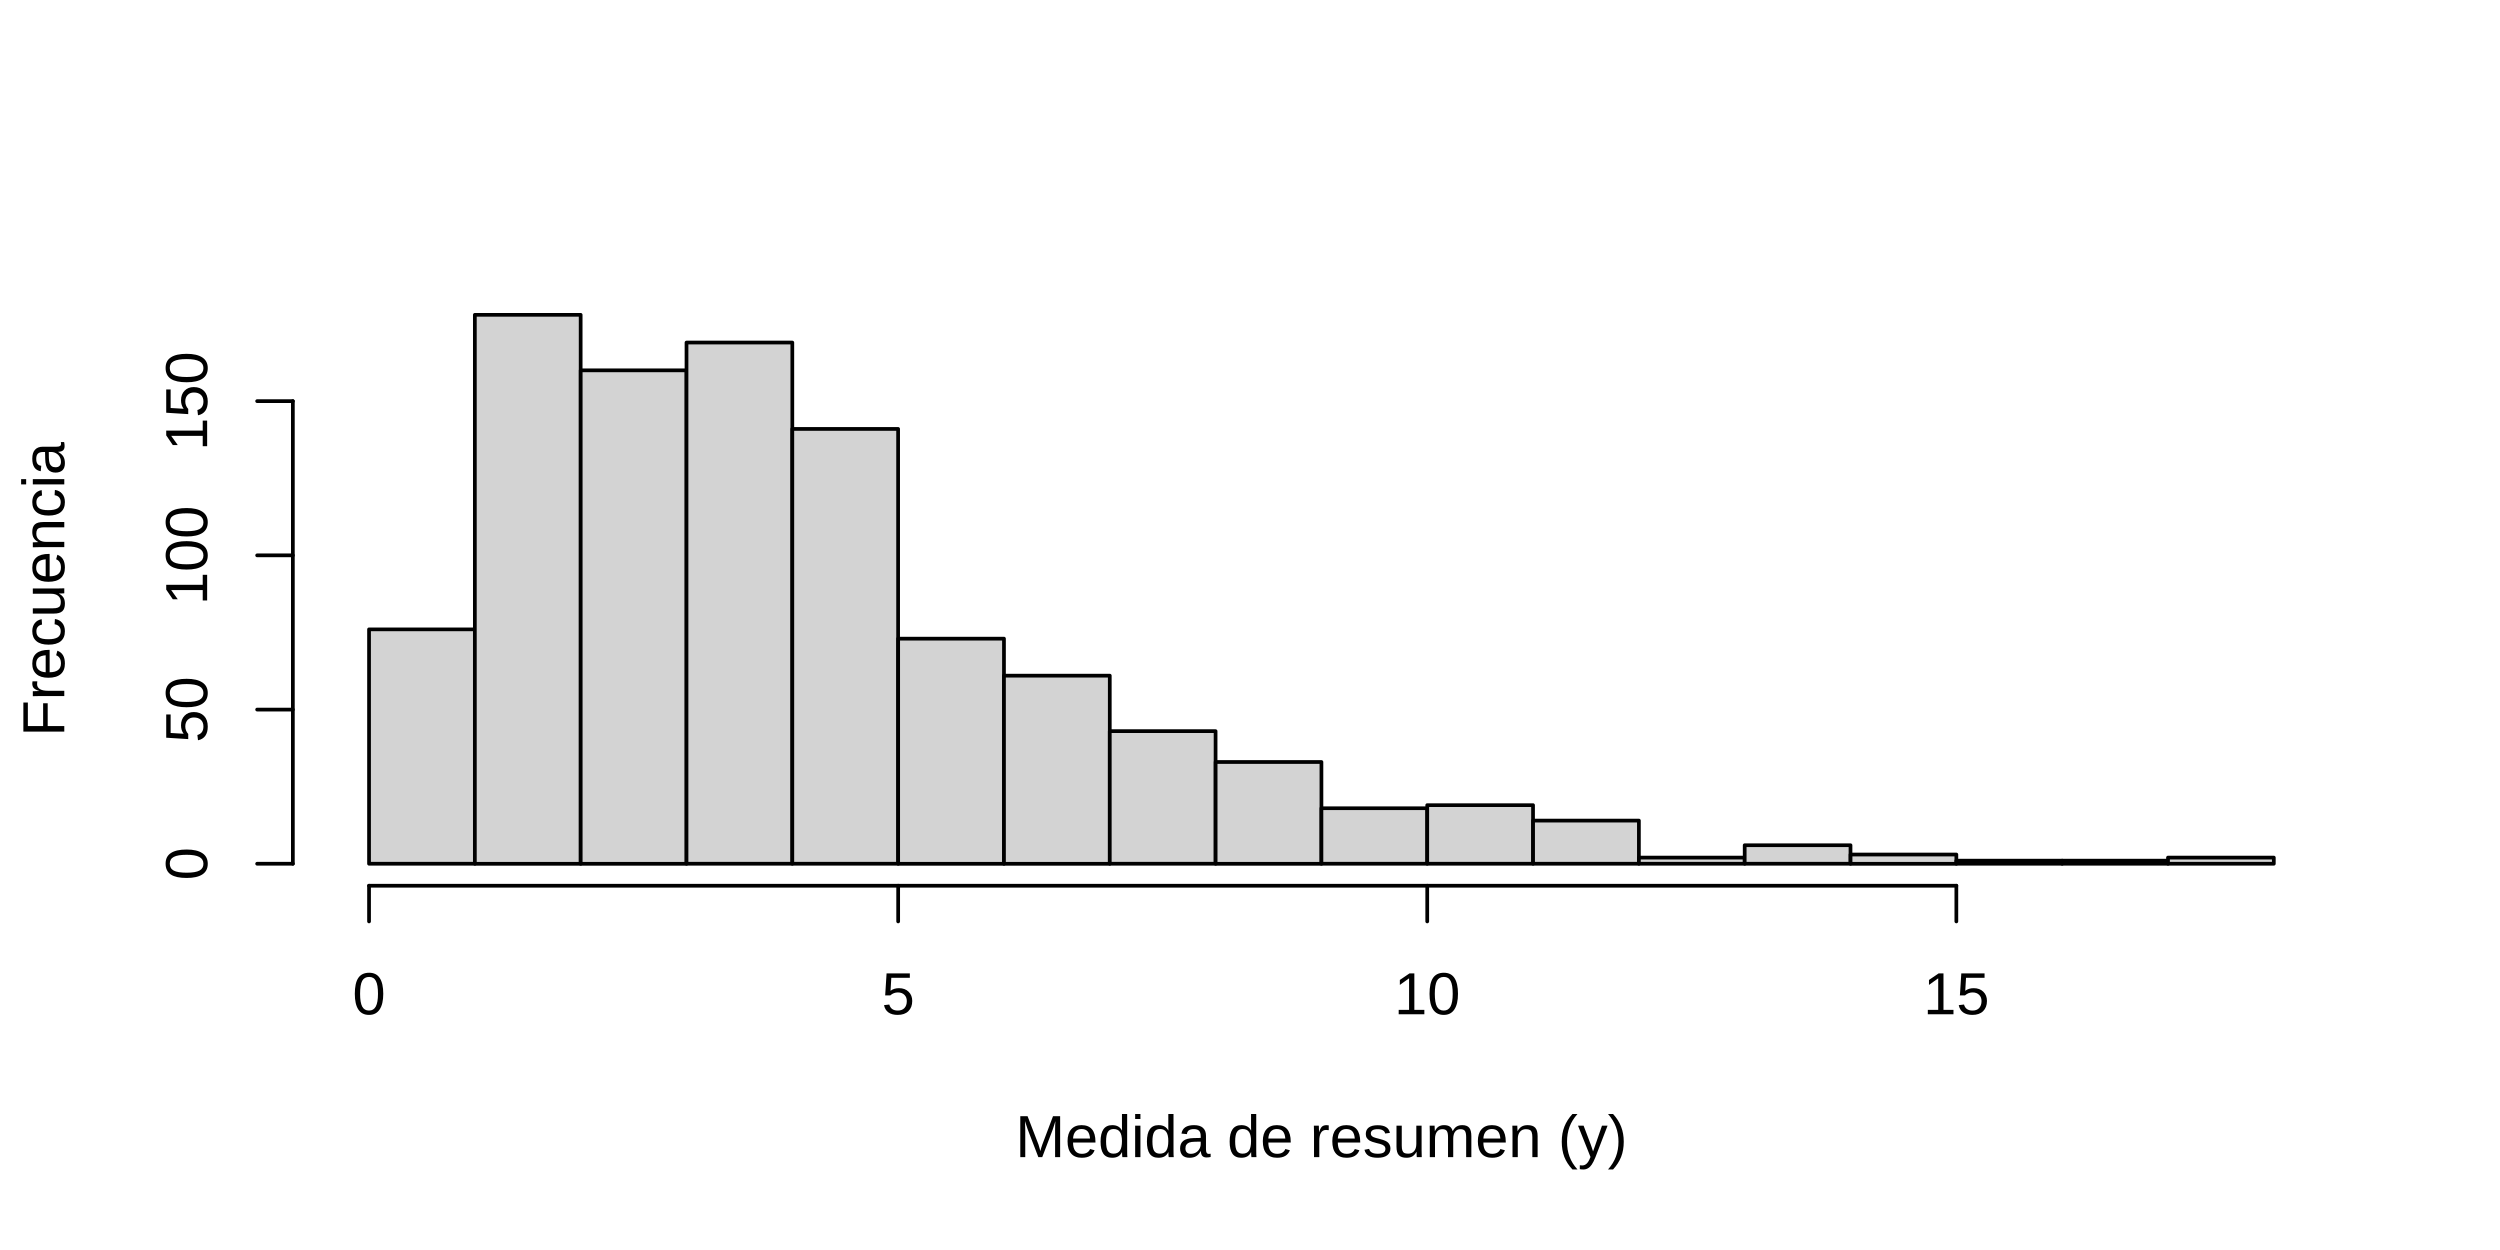
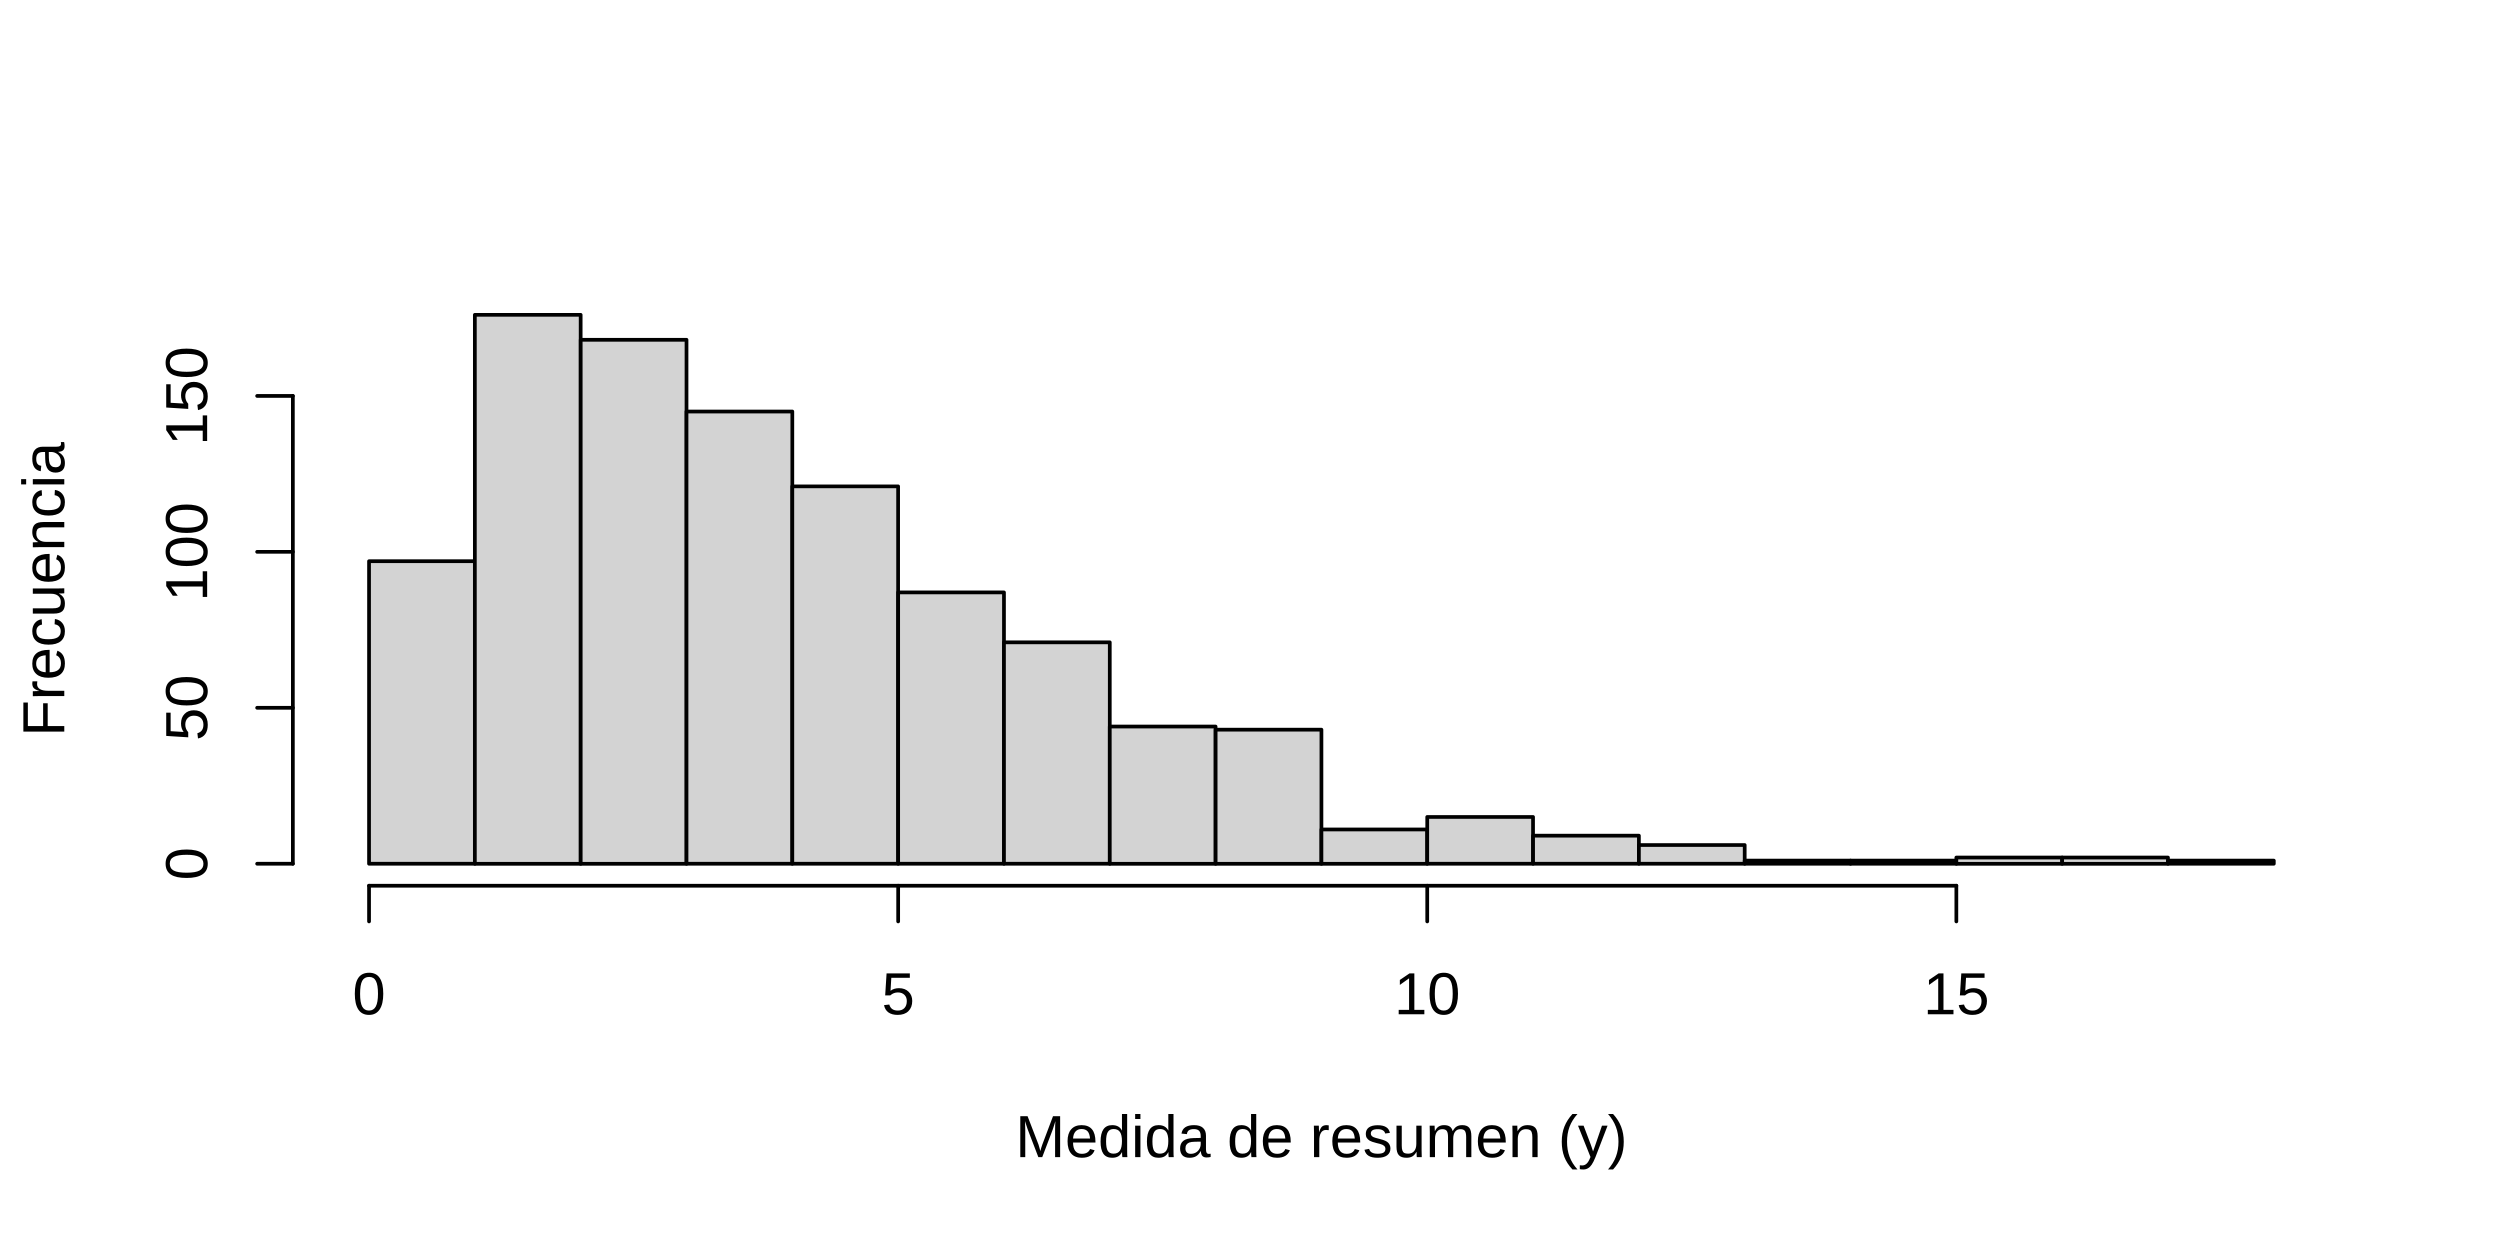
<svg xmlns="http://www.w3.org/2000/svg" class="svglite" width="504.00pt" height="252.00pt" viewBox="0 0 504.00 252.00">
  <defs>
    <style type="text/css">
    .svglite line, .svglite polyline, .svglite polygon, .svglite path, .svglite rect, .svglite circle {
      fill: none;
      stroke: #000000;
      stroke-linecap: round;
      stroke-linejoin: round;
      stroke-miterlimit: 10.00;
    }
  </style>
  </defs>
  <rect width="100%" height="100%" style="stroke: none; fill: #FFFFFF;" />
  <defs>
    <clipPath id="cpMC4wMHw1MDQuMDB8MC4wMHwyNTIuMDA=">
      <rect x="0.00" y="0.00" width="504.00" height="252.00" />
    </clipPath>
  </defs>
  <g clip-path="url(#cpMC4wMHw1MDQuMDB8MC4wMHwyNTIuMDA=)">
    <text x="266.40" y="233.28" text-anchor="middle" style="font-size: 12.00px; font-family: Arial;" textLength="123.38px" lengthAdjust="spacingAndGlyphs">Medida de resumen (y)</text>
    <text transform="translate(12.96,118.80) rotate(-90)" text-anchor="middle" style="font-size: 12.00px; font-family: Arial;" textLength="59.36px" lengthAdjust="spacingAndGlyphs">Frecuencia</text>
    <line x1="74.40" y1="178.56" x2="394.40" y2="178.56" style="stroke-width: 0.75;" />
    <line x1="74.40" y1="178.56" x2="74.40" y2="185.76" style="stroke-width: 0.75;" />
    <line x1="181.07" y1="178.56" x2="181.07" y2="185.76" style="stroke-width: 0.75;" />
    <line x1="287.73" y1="178.56" x2="287.73" y2="185.76" style="stroke-width: 0.75;" />
    <line x1="394.40" y1="178.56" x2="394.40" y2="185.76" style="stroke-width: 0.75;" />
    <text x="74.40" y="204.48" text-anchor="middle" style="font-size: 12.00px; font-family: Arial;" textLength="6.67px" lengthAdjust="spacingAndGlyphs">0</text>
    <text x="181.07" y="204.48" text-anchor="middle" style="font-size: 12.00px; font-family: Arial;" textLength="6.67px" lengthAdjust="spacingAndGlyphs">5</text>
    <text x="287.73" y="204.48" text-anchor="middle" style="font-size: 12.00px; font-family: Arial;" textLength="13.35px" lengthAdjust="spacingAndGlyphs">10</text>
    <text x="394.40" y="204.48" text-anchor="middle" style="font-size: 12.00px; font-family: Arial;" textLength="13.35px" lengthAdjust="spacingAndGlyphs">15</text>
-     <line x1="59.04" y1="174.13" x2="59.04" y2="80.87" style="stroke-width: 0.75;" />
+     <line x1="59.04" y1="174.13" x2="59.04" y2="79.82" style="stroke-width: 0.75;" />
    <line x1="59.04" y1="174.13" x2="51.84" y2="174.13" style="stroke-width: 0.75;" />
-     <line x1="59.04" y1="143.05" x2="51.84" y2="143.05" style="stroke-width: 0.75;" />
-     <line x1="59.04" y1="111.96" x2="51.84" y2="111.96" style="stroke-width: 0.75;" />
-     <line x1="59.04" y1="80.87" x2="51.84" y2="80.87" style="stroke-width: 0.75;" />
+     <line x1="59.04" y1="142.69" x2="51.84" y2="142.69" style="stroke-width: 0.75;" />
+     <line x1="59.04" y1="111.25" x2="51.84" y2="111.25" style="stroke-width: 0.75;" />
+     <line x1="59.04" y1="79.82" x2="51.84" y2="79.82" style="stroke-width: 0.75;" />
    <text transform="translate(41.76,174.13) rotate(-90)" text-anchor="middle" style="font-size: 12.00px; font-family: Arial;" textLength="6.67px" lengthAdjust="spacingAndGlyphs">0</text>
-     <text transform="translate(41.76,143.05) rotate(-90)" text-anchor="middle" style="font-size: 12.00px; font-family: Arial;" textLength="13.35px" lengthAdjust="spacingAndGlyphs">50</text>
-     <text transform="translate(41.76,111.96) rotate(-90)" text-anchor="middle" style="font-size: 12.00px; font-family: Arial;" textLength="20.02px" lengthAdjust="spacingAndGlyphs">100</text>
-     <text transform="translate(41.76,80.87) rotate(-90)" text-anchor="middle" style="font-size: 12.00px; font-family: Arial;" textLength="20.02px" lengthAdjust="spacingAndGlyphs">150</text>
+     <text transform="translate(41.76,142.69) rotate(-90)" text-anchor="middle" style="font-size: 12.00px; font-family: Arial;" textLength="13.35px" lengthAdjust="spacingAndGlyphs">50</text>
+     <text transform="translate(41.76,111.25) rotate(-90)" text-anchor="middle" style="font-size: 12.00px; font-family: Arial;" textLength="20.02px" lengthAdjust="spacingAndGlyphs">100</text>
+     <text transform="translate(41.76,79.82) rotate(-90)" text-anchor="middle" style="font-size: 12.00px; font-family: Arial;" textLength="20.02px" lengthAdjust="spacingAndGlyphs">150</text>
  </g>
  <defs>
    <clipPath id="cpNTkuMDR8NDczLjc2fDU5LjA0fDE3OC41Ng==">
      <rect x="59.04" y="59.04" width="414.72" height="119.52" />
    </clipPath>
  </defs>
  <g clip-path="url(#cpNTkuMDR8NDczLjc2fDU5LjA0fDE3OC41Ng==)">
-     <rect x="74.40" y="126.88" width="21.33" height="47.25" style="stroke-width: 0.75; fill: #D3D3D3;" />
+     <rect x="74.40" y="113.14" width="21.33" height="60.99" style="stroke-width: 0.75; fill: #D3D3D3;" />
    <rect x="95.73" y="63.47" width="21.33" height="110.67" style="stroke-width: 0.75; fill: #D3D3D3;" />
-     <rect x="117.07" y="74.66" width="21.33" height="99.48" style="stroke-width: 0.75; fill: #D3D3D3;" />
-     <rect x="138.40" y="69.06" width="21.33" height="105.07" style="stroke-width: 0.75; fill: #D3D3D3;" />
-     <rect x="159.73" y="86.47" width="21.33" height="87.66" style="stroke-width: 0.75; fill: #D3D3D3;" />
-     <rect x="181.07" y="128.75" width="21.33" height="45.39" style="stroke-width: 0.75; fill: #D3D3D3;" />
-     <rect x="202.40" y="136.21" width="21.33" height="37.93" style="stroke-width: 0.75; fill: #D3D3D3;" />
-     <rect x="223.73" y="147.40" width="21.33" height="26.73" style="stroke-width: 0.75; fill: #D3D3D3;" />
-     <rect x="245.07" y="153.62" width="21.33" height="20.52" style="stroke-width: 0.75; fill: #D3D3D3;" />
-     <rect x="266.40" y="162.94" width="21.33" height="11.19" style="stroke-width: 0.75; fill: #D3D3D3;" />
-     <rect x="287.73" y="162.32" width="21.33" height="11.81" style="stroke-width: 0.75; fill: #D3D3D3;" />
-     <rect x="309.07" y="165.43" width="21.33" height="8.70" style="stroke-width: 0.75; fill: #D3D3D3;" />
-     <rect x="330.40" y="172.89" width="21.33" height="1.24" style="stroke-width: 0.75; fill: #D3D3D3;" />
-     <rect x="351.73" y="170.40" width="21.33" height="3.73" style="stroke-width: 0.75; fill: #D3D3D3;" />
-     <rect x="373.07" y="172.27" width="21.33" height="1.87" style="stroke-width: 0.75; fill: #D3D3D3;" />
-     <rect x="394.40" y="173.51" width="21.33" height="0.62" style="stroke-width: 0.75; fill: #D3D3D3;" />
-     <rect x="415.73" y="173.51" width="21.33" height="0.62" style="stroke-width: 0.75; fill: #D3D3D3;" />
-     <rect x="437.07" y="172.89" width="21.33" height="1.24" style="stroke-width: 0.75; fill: #D3D3D3;" />
+     <rect x="117.07" y="68.50" width="21.33" height="105.64" style="stroke-width: 0.75; fill: #D3D3D3;" />
+     <rect x="138.40" y="82.96" width="21.33" height="91.17" style="stroke-width: 0.75; fill: #D3D3D3;" />
+     <rect x="159.73" y="98.05" width="21.33" height="76.08" style="stroke-width: 0.75; fill: #D3D3D3;" />
+     <rect x="181.07" y="119.43" width="21.33" height="54.70" style="stroke-width: 0.75; fill: #D3D3D3;" />
+     <rect x="202.40" y="129.49" width="21.33" height="44.64" style="stroke-width: 0.75; fill: #D3D3D3;" />
+     <rect x="223.73" y="146.47" width="21.33" height="27.67" style="stroke-width: 0.75; fill: #D3D3D3;" />
+     <rect x="245.07" y="147.10" width="21.33" height="27.04" style="stroke-width: 0.75; fill: #D3D3D3;" />
+     <rect x="266.40" y="167.22" width="21.33" height="6.92" style="stroke-width: 0.75; fill: #D3D3D3;" />
+     <rect x="287.73" y="164.70" width="21.33" height="9.43" style="stroke-width: 0.75; fill: #D3D3D3;" />
+     <rect x="309.07" y="168.47" width="21.33" height="5.66" style="stroke-width: 0.75; fill: #D3D3D3;" />
+     <rect x="330.40" y="170.36" width="21.33" height="3.77" style="stroke-width: 0.75; fill: #D3D3D3;" />
+     <rect x="351.73" y="173.50" width="21.33" height="0.63" style="stroke-width: 0.75; fill: #D3D3D3;" />
+     <rect x="373.07" y="173.50" width="21.33" height="0.63" style="stroke-width: 0.75; fill: #D3D3D3;" />
+     <rect x="394.40" y="172.88" width="21.33" height="1.26" style="stroke-width: 0.75; fill: #D3D3D3;" />
+     <rect x="415.73" y="172.88" width="21.33" height="1.26" style="stroke-width: 0.75; fill: #D3D3D3;" />
+     <rect x="437.07" y="173.50" width="21.33" height="0.63" style="stroke-width: 0.75; fill: #D3D3D3;" />
  </g>
</svg>
